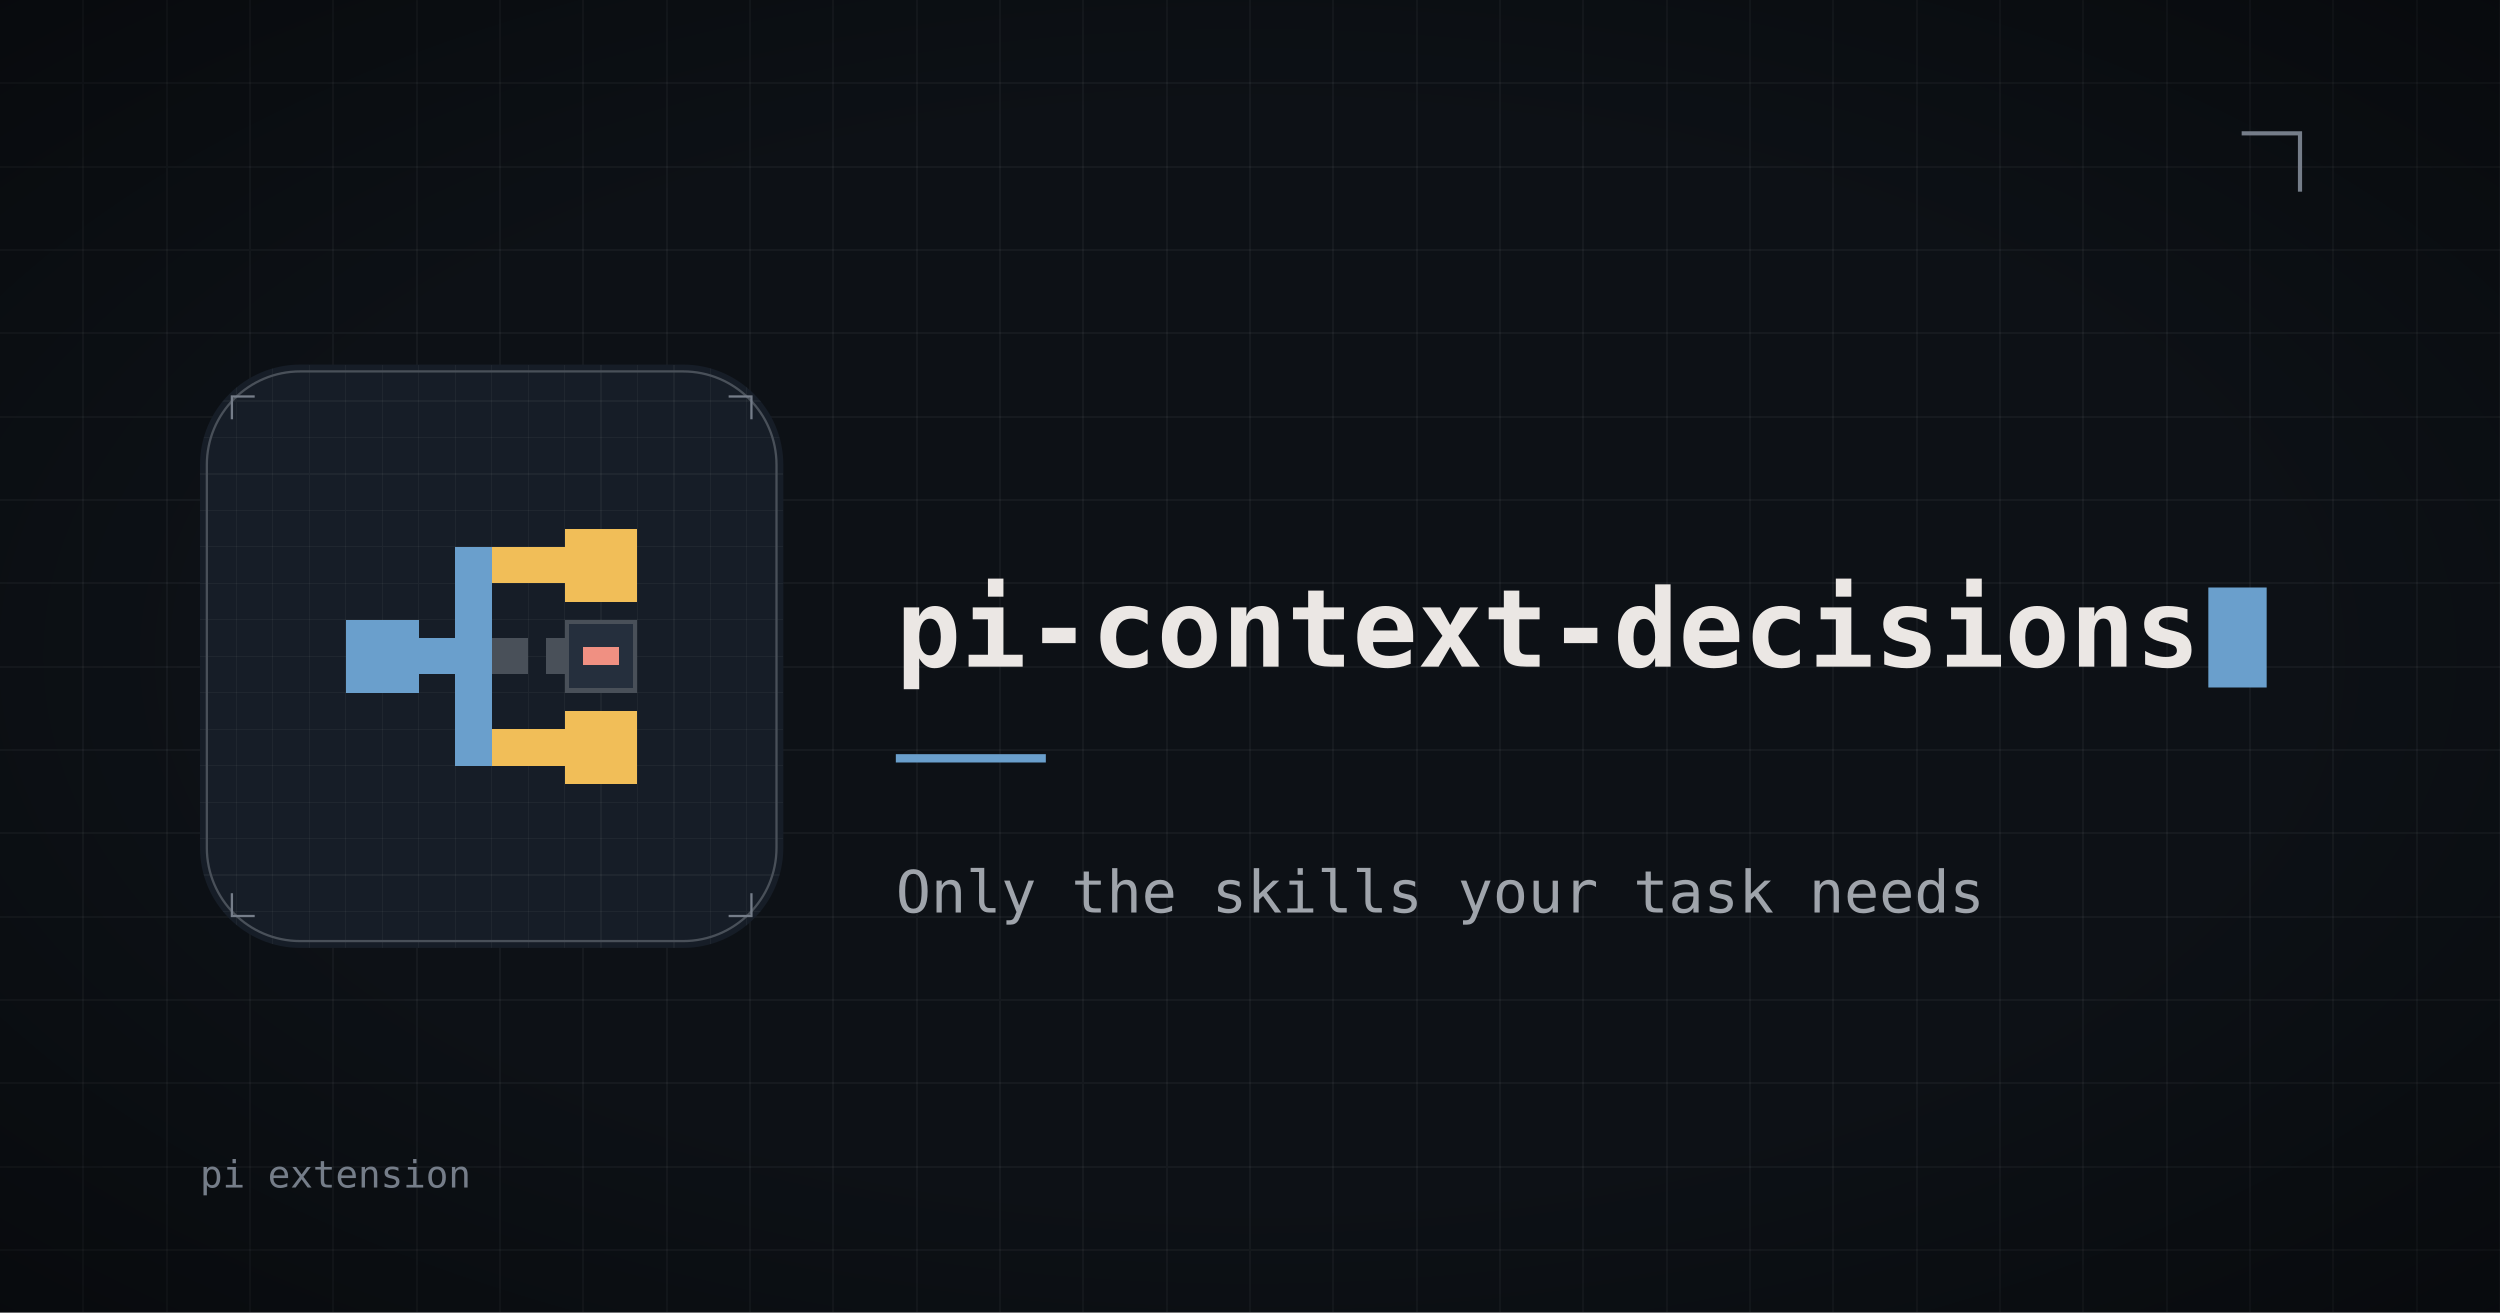
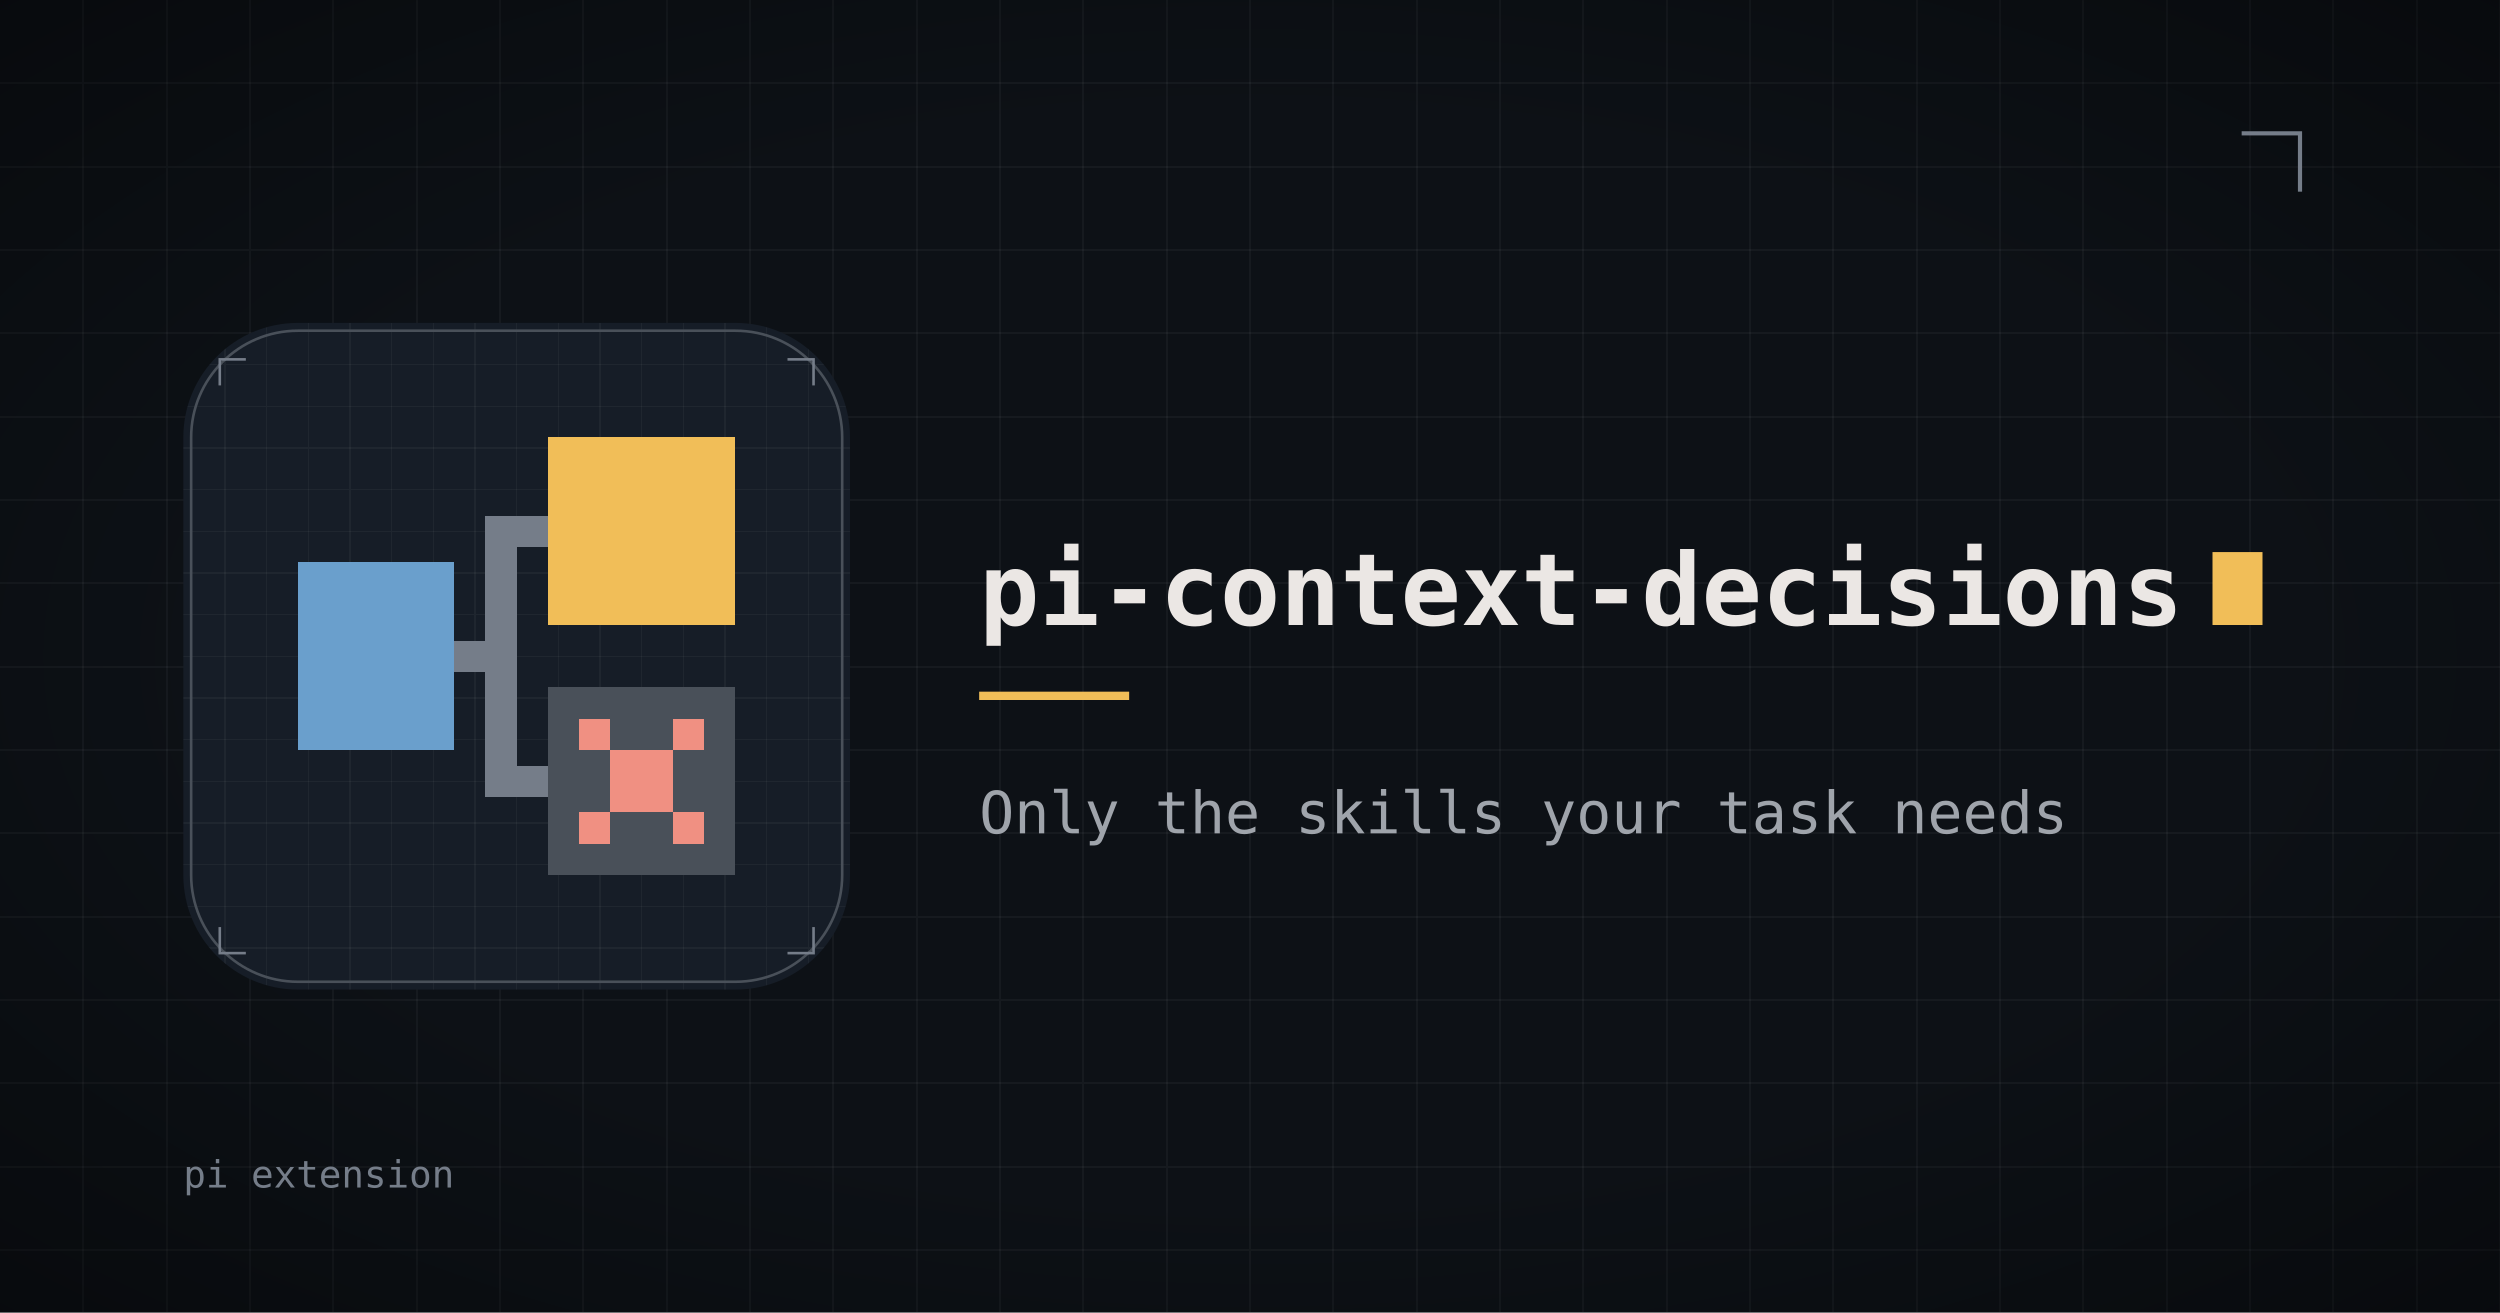
<svg xmlns="http://www.w3.org/2000/svg" width="1200" height="630" viewBox="0 0 1200 630">
  <defs>
    <radialGradient id="v" cx="50%" cy="50%" r="75%">
      <stop offset="55%" stop-color="#000" stop-opacity="0" />
      <stop offset="100%" stop-color="#000" stop-opacity=".45" />
    </radialGradient>
  </defs>
  <rect width="1200" height="630" fill="#0d1116" />
  <g stroke="#fff" stroke-opacity=".04" shape-rendering="crispEdges">
    <path d="M40 0V630M0 40H1200" />
    <path d="M80 0V630M0 80H1200" />
    <path d="M120 0V630M0 120H1200" />
    <path d="M160 0V630M0 160H1200" />
    <path d="M200 0V630M0 200H1200" />
    <path d="M240 0V630M0 240H1200" />
    <path d="M280 0V630M0 280H1200" />
    <path d="M320 0V630M0 320H1200" />
    <path d="M360 0V630M0 360H1200" />
    <path d="M400 0V630M0 400H1200" />
    <path d="M440 0V630M0 440H1200" />
    <path d="M480 0V630M0 480H1200" />
    <path d="M520 0V630M0 520H1200" />
    <path d="M560 0V630M0 560H1200" />
    <path d="M600 0V630M0 600H1200" />
    <path d="M640 0V630M0 640H1200" />
    <path d="M680 0V630M0 680H1200" />
    <path d="M720 0V630M0 720H1200" />
    <path d="M760 0V630M0 760H1200" />
    <path d="M800 0V630M0 800H1200" />
    <path d="M840 0V630M0 840H1200" />
    <path d="M880 0V630M0 880H1200" />
    <path d="M920 0V630M0 920H1200" />
    <path d="M960 0V630M0 960H1200" />
    <path d="M1000 0V630M0 1000H1200" />
    <path d="M1040 0V630M0 1040H1200" />
    <path d="M1080 0V630M0 1080H1200" />
    <path d="M1120 0V630M0 1120H1200" />
    <path d="M1160 0V630M0 1160H1200" />
    <path d="M1200 0V630M0 1200H1200" />
  </g>
  <rect width="1200" height="630" fill="url(#v)" />
-   <g transform="translate(96 175) scale(0.546875)">
+   <g transform="translate(88 155) scale(0.625)">
    <defs>
-       <clipPath id="t2">
+       <clipPath id="t">
        <rect width="512" height="512" rx="88" />
      </clipPath>
    </defs>
    <rect width="512" height="512" rx="88" fill="#161d27" />
-     <g clip-path="url(#t2)" stroke="#fff" stroke-opacity=".04" stroke-width="1" shape-rendering="crispEdges">
+     <g clip-path="url(#t)" stroke="#fff" stroke-opacity=".04" stroke-width="1" shape-rendering="crispEdges">
      <path d="M32 0V512M0 32H512" />
      <path d="M64 0V512M0 64H512" />
      <path d="M96 0V512M0 96H512" />
      <path d="M128 0V512M0 128H512" />
      <path d="M160 0V512M0 160H512" />
      <path d="M192 0V512M0 192H512" />
      <path d="M224 0V512M0 224H512" />
      <path d="M256 0V512M0 256H512" />
      <path d="M288 0V512M0 288H512" />
      <path d="M320 0V512M0 320H512" />
      <path d="M352 0V512M0 352H512" />
      <path d="M384 0V512M0 384H512" />
      <path d="M416 0V512M0 416H512" />
      <path d="M448 0V512M0 448H512" />
      <path d="M480 0V512M0 480H512" />
    </g>
    <rect x="6" y="6" width="500" height="500" rx="82" fill="none" stroke="#495059" stroke-width="2" />
    <path d="M28 48V28H48M464 28H484V48M28 464V484H48M484 464V484H464" fill="none" stroke="#757d89" stroke-width="2" />
-     <g shape-rendering="crispEdges">
-       <rect x="128" y="224" width="64" height="64" fill="#6a9fcc" />
-       <rect x="192" y="240" width="32" height="32" fill="#6a9fcc" />
-       <rect x="224" y="160" width="32" height="192" fill="#6a9fcc" />
-       <rect x="256" y="160" width="64" height="32" fill="#F1BE58" />
-       <rect x="256" y="320" width="64" height="32" fill="#F1BE58" />
-       <rect x="256" y="240" width="32" height="32" fill="#495059" />
-       <rect x="304" y="240" width="16" height="32" fill="#495059" />
-       <rect x="320" y="144" width="64" height="64" fill="#F1BE58" />
-       <rect x="320" y="224" width="64" height="64" fill="#495059" />
-       <rect x="324.0" y="228.0" width="56.0" height="56.0" fill="#252f3d" />
-       <rect x="336" y="248.0" width="32" height="16" fill="#F09082" />
-       <rect x="320" y="304" width="64" height="64" fill="#F1BE58" />
+     <g id="glyph" shape-rendering="crispEdges">
+       <rect x="88" y="184" width="120" height="144" fill="#6a9fcc" />
+       <rect x="208" y="244" width="24" height="24" fill="#757d89" />
+       <rect x="232" y="148" width="24" height="216" fill="#757d89" />
+       <rect x="256" y="148" width="24" height="24" fill="#757d89" />
+       <rect x="256" y="340" width="24" height="24" fill="#757d89" />
+       <rect x="280" y="88" width="144" height="144" fill="#F1BE58" />
+       <rect x="280" y="280" width="144" height="144" fill="#495059" />
+       <rect x="304" y="304" width="24" height="24" fill="#F09082" />
+       <rect x="376" y="304" width="24" height="24" fill="#F09082" />
+       <rect x="328" y="328" width="24" height="24" fill="#F09082" />
+       <rect x="352" y="328" width="24" height="24" fill="#F09082" />
+       <rect x="328" y="352" width="24" height="24" fill="#F09082" />
+       <rect x="352" y="352" width="24" height="24" fill="#F09082" />
+       <rect x="304" y="376" width="24" height="24" fill="#F09082" />
+       <rect x="376" y="376" width="24" height="24" fill="#F09082" />
    </g>
  </g>
  <g font-family="CaskaydiaCove Nerd Font Mono, DejaVu Sans Mono, monospace">
-     <text x="430" y="320" font-size="52" font-weight="700" fill="#ebe7e4">pi-context-decisions</text>
-     <text x="430" y="438" font-size="28" fill="#9fa4ab">Only the skills your task needs</text>
-     <text x="96" y="570" font-size="18" fill="#757d89">pi extension</text>
+     <text x="470" y="300" font-size="48" font-weight="700" fill="#ebe7e4">pi-context-decisions</text>
+     <text x="470" y="400" font-size="28" fill="#9fa4ab">Only the skills your task needs</text>
+     <text x="88" y="570" font-size="18" fill="#757d89">pi extension</text>
  </g>
-   <rect x="1060" y="282" width="28" height="48" fill="#6a9fcc" />
-   <rect x="430" y="362" width="72" height="4" fill="#6a9fcc" />
-   <path d="M1076 64H1104V92" fill="none" stroke="#757d89" stroke-width="2" transform="translate(0 0)" />
+   <rect x="1062" y="265" width="24" height="35" fill="#F1BE58" />
+   <rect x="470" y="332" width="72" height="4" fill="#F1BE58" />
+   <path d="M1076 64H1104V92" fill="none" stroke="#757d89" stroke-width="2" />
</svg>
